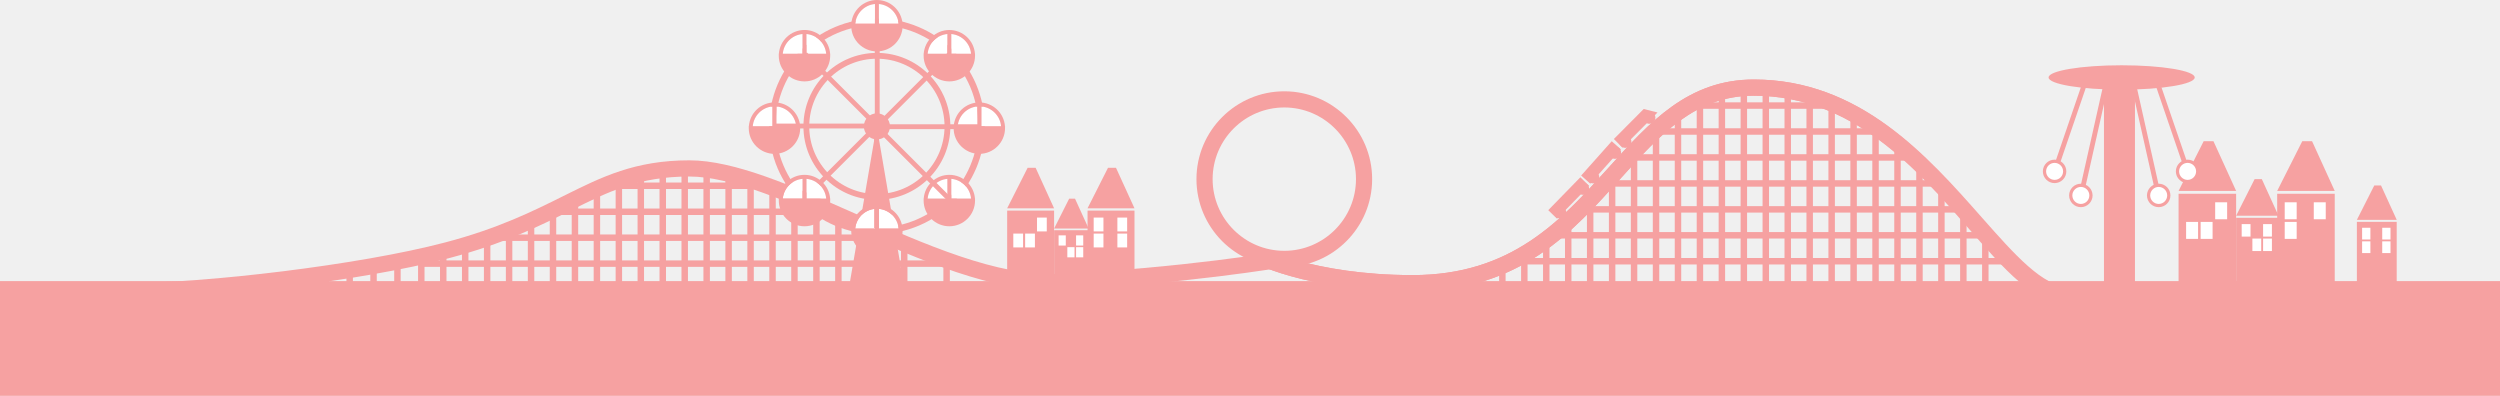
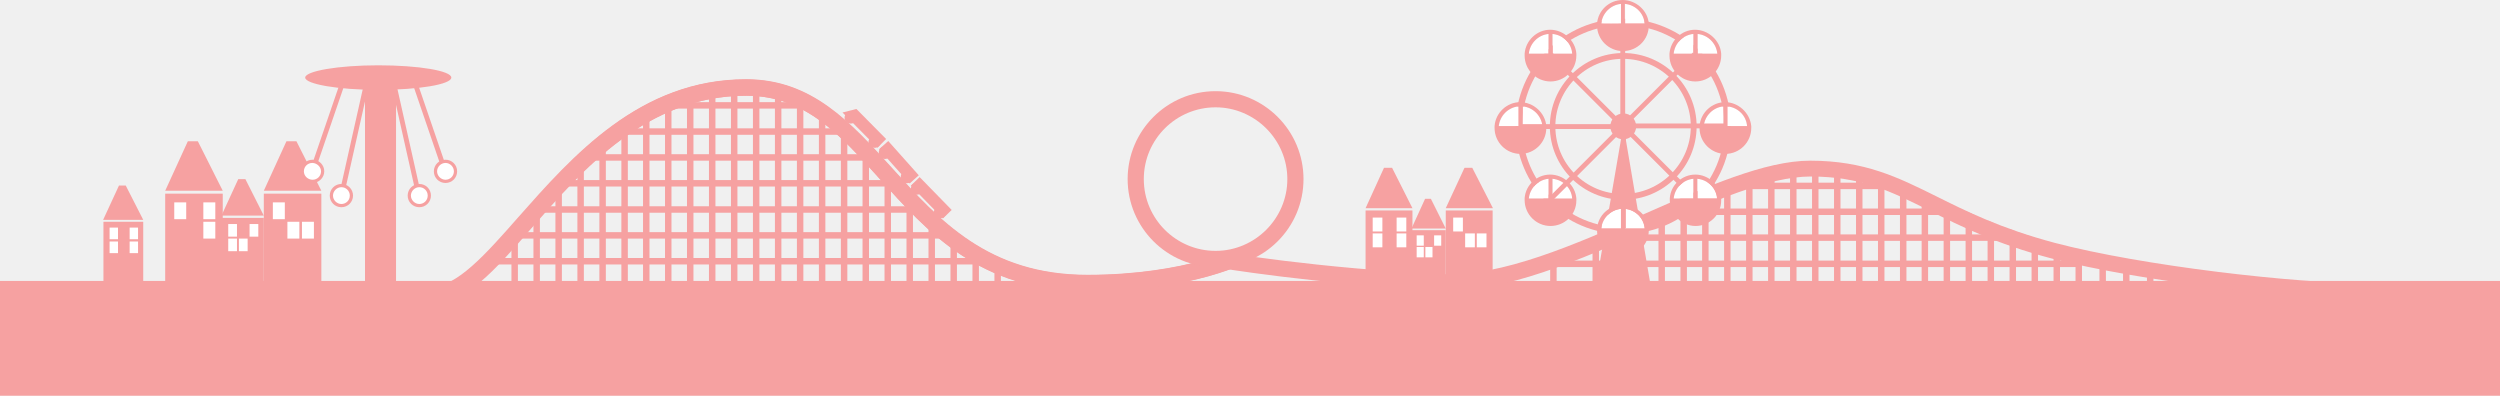
- <svg xmlns="http://www.w3.org/2000/svg" id="_イヤー_2" width="773.28" height="122.43" viewBox="0 0 773.28 122.43">
-   <defs>
-     <style>.cls-1{fill:none;}.cls-2{clip-path:url(#clippath);}.cls-3{fill:#f6a1a1;}.cls-4{fill:#fff;}.cls-5{clip-path:url(#clippath-1);}</style>
-     <clipPath id="clippath">
-       <path class="cls-1" d="M436.92,87.59c58.64,0,63.58-60.49,105.56-60.49,52.6,0,73.46,63.58,96.3,63.58l-201.85-3.09Z" />
-     </clipPath>
-     <clipPath id="clippath-1">
-       <path class="cls-1" d="M85.27,87.49c89.26-15.44,84.98-32.49,122.82-35.57,44.74-3.65,123.27,59.37,146.11,59.37L85.27,87.49Z" />
-     </clipPath>
-   </defs>
+ <svg xmlns="http://www.w3.org/2000/svg" xmlns:xlink="http://www.w3.org/1999/xlink" version="1.1" id="_イヤー_2" x="0px" y="0px" viewBox="0 0 773.3 122.4" style="enable-background:new 0 0 773.3 122.4;" xml:space="preserve">
+   <style type="text/css">
+ 	.st0{clip-path:url(#SVGID_00000042736647179549274040000009272415021564409777_);}
+ 	.st1{fill:#F6A1A1;}
+ 	.st2{clip-path:url(#SVGID_00000059278575058329215390000015127787667344891306_);}
+ 	.st3{fill:#FFFFFF;}
+ 	.st4{fill:none;}
+ </style>
  <g id="_イヤー_1-2">
-     <g class="cls-2">
-       <g>
-         <rect class="cls-3" x="613.08" y="22.78" width="2" height="66.67" />
-         <rect class="cls-3" x="464.7" y="79.8" width="158.02" height="2" />
-         <rect class="cls-3" x="464.7" y="71.78" width="158.02" height="2" />
-         <rect class="cls-3" x="464.7" y="63.75" width="158.02" height="2" />
-         <rect class="cls-3" x="464.7" y="55.73" width="158.02" height="2" />
-         <rect class="cls-3" x="464.7" y="47.7" width="158.02" height="2" />
-         <rect class="cls-3" x="464.7" y="39.67" width="158.02" height="2" />
-         <rect class="cls-3" x="464.7" y="31.65" width="158.02" height="2" />
-         <rect class="cls-3" x="464.7" y="23.62" width="158.02" height="2" />
-         <rect class="cls-3" x="606.29" y="22.78" width="2" height="66.67" />
-         <rect class="cls-3" x="599.5" y="22.78" width="2" height="66.67" />
-         <rect class="cls-3" x="592.71" y="22.78" width="2" height="66.67" />
-         <rect class="cls-3" x="585.92" y="22.78" width="2" height="66.67" />
-         <rect class="cls-3" x="579.13" y="22.78" width="2" height="66.67" />
-         <rect class="cls-3" x="572.34" y="22.78" width="2" height="66.67" />
-         <rect class="cls-3" x="565.55" y="22.78" width="2" height="66.67" />
-         <rect class="cls-3" x="558.76" y="22.78" width="2" height="66.67" />
-         <rect class="cls-3" x="551.97" y="22.78" width="2" height="66.67" />
-         <rect class="cls-3" x="545.18" y="22.78" width="2" height="66.67" />
-         <rect class="cls-3" x="538.39" y="22.78" width="2" height="66.67" />
-         <rect class="cls-3" x="531.6" y="22.78" width="2" height="66.67" />
-         <rect class="cls-3" x="524.81" y="22.78" width="2" height="66.67" />
-         <rect class="cls-3" x="518.02" y="22.78" width="2" height="66.67" />
-         <rect class="cls-3" x="511.23" y="22.78" width="2" height="66.67" />
-         <rect class="cls-3" x="504.44" y="22.78" width="2" height="66.67" />
-         <rect class="cls-3" x="497.65" y="22.78" width="2" height="66.67" />
-         <rect class="cls-3" x="490.86" y="22.78" width="2" height="66.67" />
-         <rect class="cls-3" x="484.07" y="22.78" width="2" height="66.67" />
-         <rect class="cls-3" x="477.28" y="22.78" width="2" height="66.67" />
-         <rect class="cls-3" x="470.49" y="22.78" width="2" height="66.67" />
-         <rect class="cls-3" x="463.7" y="22.78" width="2" height="66.67" />
+     <g>
+       <defs>
+         <path id="SVGID_1_" d="M336.4,87.6c-58.6,0-63.6-60.5-105.6-60.5c-52.6,0-73.5,63.6-96.3,63.6L336.4,87.6L336.4,87.6z" />
+       </defs>
+       <clipPath id="SVGID_00000041275853903060854830000003544918717712432528_">
+         <use xlink:href="#SVGID_1_" style="overflow:visible;" />
+       </clipPath>
+       <g style="clip-path:url(#SVGID_00000041275853903060854830000003544918717712432528_);">
+         <g>
+           <rect x="158.2" y="22.8" class="st1" width="2" height="66.7" />
+           <rect x="150.6" y="79.8" class="st1" width="158" height="2" />
+           <rect x="150.6" y="71.8" class="st1" width="158" height="2" />
+           <rect x="150.6" y="63.8" class="st1" width="158" height="2" />
+           <rect x="150.6" y="55.7" class="st1" width="158" height="2" />
+           <rect x="150.6" y="47.7" class="st1" width="158" height="2" />
+           <rect x="150.6" y="39.7" class="st1" width="158" height="2" />
+           <rect x="150.6" y="31.6" class="st1" width="158" height="2" />
+           <rect x="150.6" y="23.6" class="st1" width="158" height="2" />
+           <rect x="165" y="22.8" class="st1" width="2" height="66.7" />
+           <rect x="171.8" y="22.8" class="st1" width="2" height="66.7" />
+           <rect x="178.6" y="22.8" class="st1" width="2" height="66.7" />
+           <rect x="185.4" y="22.8" class="st1" width="2" height="66.7" />
+           <rect x="192.2" y="22.8" class="st1" width="2" height="66.7" />
+           <rect x="198.9" y="22.8" class="st1" width="2" height="66.7" />
+           <rect x="205.7" y="22.8" class="st1" width="2" height="66.7" />
+           <rect x="212.5" y="22.8" class="st1" width="2" height="66.7" />
+           <rect x="219.3" y="22.8" class="st1" width="2" height="66.7" />
+           <rect x="226.1" y="22.8" class="st1" width="2" height="66.7" />
+           <rect x="232.9" y="22.8" class="st1" width="2" height="66.7" />
+           <rect x="239.7" y="22.8" class="st1" width="2" height="66.7" />
+           <rect x="246.5" y="22.8" class="st1" width="2" height="66.7" />
+           <rect x="253.3" y="22.8" class="st1" width="2" height="66.7" />
+           <rect x="260.1" y="22.8" class="st1" width="2" height="66.7" />
+           <rect x="266.8" y="22.8" class="st1" width="2" height="66.7" />
+           <rect x="273.6" y="22.8" class="st1" width="2" height="66.7" />
+           <rect x="280.4" y="22.8" class="st1" width="2" height="66.7" />
+           <rect x="287.2" y="22.8" class="st1" width="2" height="66.7" />
+           <rect x="294" y="22.8" class="st1" width="2" height="66.7" />
+           <rect x="300.8" y="22.8" class="st1" width="2" height="66.7" />
+           <rect x="307.6" y="22.8" class="st1" width="2" height="66.7" />
+         </g>
      </g>
    </g>
-     <g class="cls-5">
-       <g>
-         <rect class="cls-3" x="278.69" y="47.6" width="2" height="66.67" />
-         <rect class="cls-3" x="130.31" y="104.63" width="158.02" height="2" />
-         <rect class="cls-3" x="130.31" y="96.6" width="158.02" height="2" />
-         <rect class="cls-3" x="130.31" y="88.58" width="158.02" height="2" />
-         <rect class="cls-3" x="130.31" y="80.55" width="165.03" height="2" />
-         <rect class="cls-3" x="130.31" y="72.53" width="158.02" height="2" />
-         <rect class="cls-3" x="130.31" y="64.5" width="158.02" height="2" />
-         <rect class="cls-3" x="130.31" y="56.47" width="158.02" height="2" />
-         <rect class="cls-3" x="130.31" y="48.45" width="158.02" height="2" />
-         <rect class="cls-3" x="271.9" y="47.6" width="2" height="66.67" />
-         <rect class="cls-3" x="265.11" y="47.6" width="2" height="66.67" />
-         <rect class="cls-3" x="258.32" y="47.6" width="2" height="66.67" />
-         <rect class="cls-3" x="251.53" y="47.6" width="2" height="66.67" />
-         <rect class="cls-3" x="244.74" y="47.6" width="2" height="66.67" />
-         <rect class="cls-3" x="237.95" y="47.6" width="2" height="66.67" />
-         <rect class="cls-3" x="231.16" y="47.6" width="2" height="66.67" />
-         <rect class="cls-3" x="224.37" y="47.6" width="2" height="66.67" />
-         <rect class="cls-3" x="217.58" y="47.6" width="2" height="66.67" />
-         <rect class="cls-3" x="210.79" y="47.6" width="2" height="66.67" />
-         <rect class="cls-3" x="204" y="47.6" width="2" height="66.67" />
-         <rect class="cls-3" x="197.21" y="47.6" width="2" height="66.67" />
-         <rect class="cls-3" x="190.42" y="47.6" width="2" height="66.67" />
-         <rect class="cls-3" x="183.63" y="47.6" width="2" height="66.67" />
-         <rect class="cls-3" x="176.84" y="47.6" width="2" height="66.67" />
-         <rect class="cls-3" x="170.05" y="47.6" width="2" height="66.67" />
-         <rect class="cls-3" x="163.26" y="47.6" width="2" height="66.67" />
-         <rect class="cls-3" x="156.47" y="47.6" width="2" height="66.67" />
-         <rect class="cls-3" x="149.68" y="47.6" width="2" height="66.67" />
-         <rect class="cls-3" x="142.89" y="47.6" width="2" height="66.67" />
-         <rect class="cls-3" x="136.1" y="47.6" width="2" height="66.67" />
-         <rect class="cls-3" x="129.31" y="47.6" width="2" height="66.67" />
-         <rect class="cls-3" x="121.93" y="47.6" width="2" height="66.67" />
-         <rect class="cls-3" x="114.54" y="47.6" width="2" height="66.67" />
-         <rect class="cls-3" x="107.16" y="47.6" width="2" height="66.67" />
-         <rect class="cls-3" x="99.78" y="47.6" width="2" height="66.67" />
+     <g>
+       <defs>
+         <path id="SVGID_00000048467751757938855580000007083624848859415172_" d="M688,87.5C598.8,72,603,55,565.2,51.9     c-44.7-3.7-123.3,59.4-146.1,59.4L688,87.5z" />
+       </defs>
+       <clipPath id="SVGID_00000016763465000007258370000015879588504500374679_">
+         <use xlink:href="#SVGID_00000048467751757938855580000007083624848859415172_" style="overflow:visible;" />
+       </clipPath>
+       <g style="clip-path:url(#SVGID_00000016763465000007258370000015879588504500374679_);">
+         <g>
+           <rect x="492.6" y="47.6" class="st1" width="2" height="66.7" />
+           <rect x="485" y="104.6" class="st1" width="158" height="2" />
+           <rect x="485" y="96.6" class="st1" width="158" height="2" />
+           <rect x="485" y="88.6" class="st1" width="158" height="2" />
+           <rect x="477.9" y="80.6" class="st1" width="165" height="2" />
+           <rect x="485" y="72.5" class="st1" width="158" height="2" />
+           <rect x="485" y="64.5" class="st1" width="158" height="2" />
+           <rect x="485" y="56.5" class="st1" width="158" height="2" />
+           <rect x="485" y="48.5" class="st1" width="158" height="2" />
+           <rect x="499.4" y="47.6" class="st1" width="2" height="66.7" />
+           <rect x="506.2" y="47.6" class="st1" width="2" height="66.7" />
+           <rect x="513" y="47.6" class="st1" width="2" height="66.7" />
+           <rect x="519.8" y="47.6" class="st1" width="2" height="66.7" />
+           <rect x="526.5" y="47.6" class="st1" width="2" height="66.7" />
+           <rect x="533.3" y="47.6" class="st1" width="2" height="66.7" />
+           <rect x="540.1" y="47.6" class="st1" width="2" height="66.7" />
+           <rect x="546.9" y="47.6" class="st1" width="2" height="66.7" />
+           <rect x="553.7" y="47.6" class="st1" width="2" height="66.7" />
+           <rect x="560.5" y="47.6" class="st1" width="2" height="66.7" />
+           <rect x="567.3" y="47.6" class="st1" width="2" height="66.7" />
+           <rect x="574.1" y="47.6" class="st1" width="2" height="66.7" />
+           <rect x="580.9" y="47.6" class="st1" width="2" height="66.7" />
+           <rect x="587.7" y="47.6" class="st1" width="2" height="66.7" />
+           <rect x="594.4" y="47.6" class="st1" width="2" height="66.7" />
+           <rect x="601.2" y="47.6" class="st1" width="2" height="66.7" />
+           <rect x="608" y="47.6" class="st1" width="2" height="66.7" />
+           <rect x="614.8" y="47.6" class="st1" width="2" height="66.7" />
+           <rect x="621.6" y="47.6" class="st1" width="2" height="66.7" />
+           <rect x="628.4" y="47.6" class="st1" width="2" height="66.7" />
+           <rect x="635.2" y="47.6" class="st1" width="2" height="66.7" />
+           <rect x="642" y="47.6" class="st1" width="2" height="66.7" />
+           <rect x="649.4" y="47.6" class="st1" width="2" height="66.7" />
+           <rect x="656.7" y="47.6" class="st1" width="2" height="66.7" />
+           <rect x="664.1" y="47.6" class="st1" width="2" height="66.7" />
+           <rect x="671.5" y="47.6" class="st1" width="2" height="66.7" />
+         </g>
      </g>
    </g>
-     <rect class="cls-3" y="86.95" width="773.28" height="35.48" />
-     <path class="cls-3" d="M639.45,93.95v-5c-7.94,0-16.65-9.98-26.74-21.54-16.66-19.08-37.39-42.82-70.23-42.82-20.35,0-32.31,13.26-44.96,27.3-14.72,16.32-29.94,33.2-60.59,33.2s-47.99-8.84-48.15-8.93l-2.47,4.35c.69,.39,17.22,9.59,50.62,9.59s49.57-18.51,64.3-34.85c12.41-13.76,23.13-25.65,41.25-25.65,30.57,0,50.47,22.79,66.46,41.1,11.34,12.99,20.3,23.25,30.51,23.25Z" />
-     <path class="cls-3" d="M639.9,93.72v-5c-7.94,0-16.73-9.95-26.91-21.47-16.79-19-37.68-42.66-70.51-42.66-20.35,0-32.31,13.26-44.96,27.3-14.72,16.32-29.94,33.2-60.59,33.2s-47.99-8.84-48.15-8.93l-2.47,4.35c.69,.39,17.22,9.59,50.62,9.59s49.57-18.51,64.3-34.85c12.41-13.76,23.13-25.65,41.25-25.65,30.58,0,50.64,22.71,66.77,40.97,11.43,12.94,20.46,23.16,30.66,23.16Z" />
-     <path class="cls-3" d="M370.08,55.41c0-14.98,12.19-27.17,27.17-27.17s27.17,12.19,27.17,27.17-12.19,27.17-27.17,27.17-27.17-12.19-27.17-27.17Zm5,0c0,12.23,9.95,22.17,22.17,22.17s22.17-9.95,22.17-22.17-9.95-22.17-22.17-22.17-22.17,9.95-22.17,22.17Z" />
-     <path class="cls-3" d="M40,92.55c23.41,0,71.73-5.55,98.93-12.71,16.98-4.47,27.91-9.92,37.55-14.72,11.8-5.88,21.12-10.52,36.76-10.52,12.91,0,30.5,7.76,49.11,15.98,22.31,9.85,45.35,20.03,64.88,19.15,38.63-1.75,70.14-7.12,70.45-7.18l-.85-4.93c-.31,.05-31.52,5.37-69.83,7.11-18.33,.83-40.85-9.11-62.63-18.73-19.11-8.44-37.16-16.41-51.13-16.41-16.82,0-27.1,5.12-38.99,11.05-9.43,4.7-20.12,10.03-36.6,14.36-26.85,7.07-74.54,12.55-97.66,12.55v5Z" />
-     <path class="cls-3" d="M237.9,39.09c0-18.39,14.96-33.34,33.34-33.34s33.33,14.96,33.33,33.34-14.95,33.33-33.33,33.33-33.34-14.95-33.34-33.33Zm2,0c0,17.27,14.06,31.33,31.34,31.33s31.33-14.05,31.33-31.33-14.05-31.34-31.33-31.34-31.34,14.06-31.34,31.34Z" />
-     <g>
-       <polygon class="cls-3" points="279.65 88.53 271.16 88.53 271.19 39.08 279.65 88.53" />
-       <polyline class="cls-3" points="271.46 88.53 262.67 88.53 271.13 39.08" />
-     </g>
-     <g>
-       <path class="cls-4" d="M271.84,7.35V1.24c3.24,.29,5.82,2.87,6.11,6.11h-6.11Z" />
-       <path class="cls-4" d="M264.52,7.35c.29-3.24,2.87-5.82,6.11-6.11V7.35h-6.11Z" />
-       <path class="cls-3" d="M263.29,7.35v.6c0,4.39,3.57,7.95,7.95,7.95s7.95-3.57,7.95-7.95v-.6h-.02c-.31-4.1-3.75-7.35-7.93-7.35s-7.62,3.24-7.93,7.35h-.02Zm14.67,0h-6.11V1.24c3.24,.29,5.82,2.87,6.11,6.11Zm-7.32-6.11V7.35h-6.11c.29-3.24,2.87-5.82,6.11-6.11Z" />
-     </g>
-     <g>
-       <path class="cls-4" d="M294.25,16.63v-6.11c3.24,.29,5.82,2.87,6.11,6.11h-6.11Z" />
-       <path class="cls-4" d="M286.93,16.63c.29-3.24,2.87-5.82,6.11-6.11v6.11h-6.11Z" />
-       <path class="cls-3" d="M285.69,16.63v.6c0,4.38,3.57,7.95,7.95,7.95s7.95-3.57,7.95-7.95v-.6h-.02c-.31-4.1-3.75-7.35-7.93-7.35s-7.62,3.25-7.93,7.35h-.02Zm14.67,0h-6.11v-6.11c3.24,.29,5.82,2.87,6.11,6.11Zm-7.32-6.11v6.11h-6.11c.29-3.24,2.87-5.82,6.11-6.11Z" />
-     </g>
-     <g>
-       <path class="cls-4" d="M303.53,39.03v-6.11c3.24,.29,5.82,2.88,6.11,6.11h-6.11Z" />
-       <path class="cls-4" d="M296.21,39.03c.29-3.24,2.87-5.82,6.11-6.11v6.11h-6.11Z" />
-     </g>
-     <path class="cls-4" d="M286.93,61.43c.29-3.24,2.87-5.82,6.11-6.11v6.11h-6.11Z" />
-     <g>
-       <path class="cls-4" d="M271.84,70.71v-6.11c3.24,.29,5.82,2.87,6.11,6.11h-6.11Z" />
-       <path class="cls-4" d="M264.53,70.71c.29-3.24,2.87-5.82,6.11-6.11v6.11h-6.11Z" />
-       <path class="cls-3" d="M263.29,70.71v.61c0,4.38,3.57,7.95,7.95,7.95,4.39,0,7.95-3.57,7.95-7.95v-.61h-.03c-.31-4.1-3.75-7.35-7.93-7.35s-7.62,3.24-7.93,7.35h-.03Zm14.67,0h-6.11v-6.11c3.24,.29,5.82,2.87,6.11,6.11Zm-7.32-6.11v6.11h-6.11c.29-3.24,2.87-5.82,6.11-6.11Z" />
-     </g>
-     <g>
-       <path class="cls-4" d="M240.16,39.03v-6.11c3.24,.29,5.82,2.88,6.11,6.11h-6.11Z" />
-       <path class="cls-4" d="M232.84,39.03c.29-3.24,2.87-5.82,6.11-6.11v6.11h-6.11Z" />
-       <path class="cls-3" d="M231.6,39.03v.61c0,4.38,3.57,7.95,7.96,7.95,4.38,0,7.95-3.57,7.95-7.95v-.61h-.02c-.31-4.1-3.75-7.35-7.93-7.35-4.18,0-7.62,3.24-7.93,7.35h-.03Zm14.67,0h-6.11v-6.11c3.24,.29,5.82,2.88,6.11,6.11Zm-7.32-6.11v6.11h-6.11c.29-3.24,2.87-5.82,6.11-6.11Z" />
-     </g>
-     <g>
-       <path class="cls-4" d="M249.44,16.63v-6.11c3.24,.29,5.82,2.88,6.11,6.11h-6.11Z" />
-       <path class="cls-4" d="M242.12,16.63c.29-3.24,2.87-5.82,6.11-6.11v6.11h-6.11Z" />
-       <path class="cls-3" d="M240.88,16.63v.6c0,4.38,3.57,7.95,7.96,7.95,4.38,0,7.95-3.57,7.95-7.95v-.61h-.02c-.31-4.1-3.75-7.35-7.93-7.35s-7.62,3.25-7.93,7.35h-.03Zm14.67,0h-6.11v-6.11c3.24,.29,5.82,2.88,6.11,6.11Zm-7.32-6.11v6.11h-6.11c.29-3.24,2.87-5.82,6.11-6.11Z" />
-     </g>
-     <path class="cls-3" d="M267.2,39.09c0,2.23,1.81,4.04,4.04,4.04h0c2.23,0,4.04-1.81,4.04-4.04h0c0-2.23-1.81-4.04-4.04-4.04h0c-2.23,0-4.04,1.81-4.04,4.04h0Z" />
-     <path class="cls-3" d="M248.51,39.09c0-12.53,10.2-22.73,22.73-22.73s22.72,10.2,22.72,22.73-10.19,22.72-22.72,22.72-22.73-10.19-22.73-22.72Zm1.8,0c0,11.54,9.39,20.92,20.93,20.92s20.92-9.38,20.92-20.92-9.38-20.93-20.92-20.93-20.93,9.39-20.93,20.93Z" />
-     <rect class="cls-3" x="270.59" y="7.59" width="1.5" height="30.92" />
-     <rect class="cls-3" x="267.19" y="27.07" width="30.92" height="1.5" transform="translate(63.12 208.01) rotate(-45)" />
-     <rect class="cls-3" x="271.82" y="38.44" width="30.92" height="1.5" />
-     <rect class="cls-3" x="281.76" y="35.04" width="1.5" height="30.92" transform="translate(47.03 214.54) rotate(-45)" />
-     <rect class="cls-3" x="270.39" y="39.66" width="1.5" height="30.92" />
-     <rect class="cls-3" x="244.37" y="49.6" width="30.92" height="1.5" transform="translate(40.5 198.48) rotate(-45)" />
-     <rect class="cls-3" x="239.74" y="38.23" width="30.92" height="1.5" />
-     <rect class="cls-3" x="259.22" y="12.21" width="1.5" height="30.92" transform="translate(56.58 191.93) rotate(-45)" />
-     <rect class="cls-3" x="488.11" y="48.36" width="14.22" height="3.79" transform="translate(128.14 386.44) rotate(-48.28)" />
-     <path class="cls-3" d="M498.27,48.65c.78,.7,1.98,.63,2.68-.15,.7-.78,.63-1.98-.15-2.68-.78-.7-1.98-.63-2.68,.15-.7,.78-.63,1.98,.15,2.68Z" />
-     <path class="cls-3" d="M491.5,56.24c.78,.7,1.98,.63,2.68-.15,.7-.78,.63-1.98-.15-2.68-.78-.7-1.98-.63-2.68,.15-.7,.78-.63,1.98,.16,2.68Z" />
-     <g>
-       <rect class="cls-3" x="478.08" y="59.31" width="14.22" height="3.79" transform="translate(102.6 365.81) rotate(-45.71)" />
-       <path class="cls-3" d="M488.31,59.73c.75,.73,1.95,.71,2.68-.03,.73-.75,.72-1.95-.03-2.68-.75-.73-1.95-.71-2.68,.03-.73,.75-.72,1.95,.04,2.68Z" />
-       <path class="cls-3" d="M481.21,67.02c.75,.73,1.95,.72,2.68-.04,.73-.75,.72-1.95-.03-2.68-.75-.73-1.95-.72-2.68,.03-.73,.75-.72,1.95,.04,2.68Z" />
-     </g>
-     <g>
-       <polygon class="cls-3" points="501.87 45.67 512.69 34.79 508.42 33.71 499.18 43 501.87 45.67" />
-       <path class="cls-3" d="M501.38,45.18c.74,.74,1.94,.74,2.68,0,.74-.74,.73-1.94,0-2.68-.74-.74-1.95-.74-2.68,0-.74,.74-.74,1.95,0,2.68Z" />
-       <path class="cls-3" d="M508.8,37.73c.74,.74,1.94,.74,2.68,0,.74-.74,.73-1.94,0-2.68-.74-.74-1.94-.73-2.68,0-.74,.74-.74,1.94,0,2.68Z" />
-     </g>
-     <rect class="cls-3" x="291.8" y="80.78" width="2" height="10.74" />
-     <rect class="cls-3" x="673.86" y="59.93" width="17.8" height="28.24" />
-     <polygon class="cls-3" points="673.86 59.05 691.66 59.05 684.65 43.68 681.62 43.68 673.86 59.05" />
-     <rect class="cls-4" x="685.18" y="62.57" width="3.7" height="5.25" />
-     <rect class="cls-4" x="680.68" y="68.64" width="3.7" height="5.25" />
-     <rect class="cls-4" x="676.19" y="68.64" width="3.7" height="5.25" />
-     <rect class="cls-3" x="704.36" y="59.93" width="17.8" height="28.24" />
-     <polygon class="cls-3" points="704.36 59.05 722.16 59.05 715.15 43.68 712.12 43.68 704.36 59.05" />
-     <rect class="cls-4" x="715.68" y="62.57" width="3.7" height="5.25" />
-     <rect class="cls-4" x="706.69" y="62.57" width="3.7" height="5.25" />
-     <rect class="cls-4" x="706.69" y="68.64" width="3.7" height="5.25" />
-     <rect class="cls-3" x="729.01" y="68.62" width="12.32" height="19.55" />
-     <polygon class="cls-3" points="729.01 68.01 741.34 68.01 736.48 57.37 734.39 57.37 729.01 68.01" />
-     <rect class="cls-4" x="736.85" y="70.45" width="2.56" height="3.63" />
-     <rect class="cls-4" x="730.63" y="70.45" width="2.56" height="3.63" />
-     <rect class="cls-4" x="736.85" y="74.65" width="2.56" height="3.63" />
-     <rect class="cls-4" x="730.63" y="74.65" width="2.56" height="3.63" />
-     <rect class="cls-3" x="691.66" y="67.37" width="13.11" height="20.79" />
-     <polygon class="cls-3" points="691.66 66.73 704.77 66.73 699.61 55.41 697.38 55.41 691.66 66.73" />
-     <rect class="cls-4" x="700" y="69.32" width="2.73" height="3.86" />
-     <rect class="cls-4" x="693.38" y="69.32" width="2.73" height="3.86" />
-     <rect class="cls-4" x="700" y="73.79" width="2.73" height="3.86" />
-     <rect class="cls-4" x="696.69" y="73.79" width="2.73" height="3.86" />
-     <rect class="cls-3" x="311.53" y="65.14" width="14.51" height="23.02" />
-     <polygon class="cls-3" points="311.53 64.43 326.04 64.43 320.33 51.9 317.86 51.9 311.53 64.43" />
-     <rect class="cls-4" x="320.76" y="67.3" width="3.02" height="4.28" />
-     <rect class="cls-4" x="317.09" y="72.25" width="3.02" height="4.28" />
-     <rect class="cls-4" x="313.43" y="72.25" width="3.02" height="4.28" />
-     <rect class="cls-3" x="336.39" y="65.14" width="14.52" height="23.02" />
-     <polygon class="cls-3" points="336.39 64.43 350.91 64.43 345.19 51.9 342.72 51.9 336.39 64.43" />
-     <rect class="cls-4" x="345.62" y="67.3" width="3.02" height="4.28" />
-     <rect class="cls-4" x="338.29" y="67.3" width="3.02" height="4.28" />
-     <rect class="cls-4" x="345.62" y="72.25" width="3.02" height="4.28" />
-     <rect class="cls-4" x="338.29" y="72.25" width="3.02" height="4.28" />
-     <rect class="cls-3" x="326.05" y="71.21" width="10.69" height="16.95" />
-     <polygon class="cls-3" points="326.05 70.69 336.73 70.69 332.52 61.46 330.7 61.46 326.05 70.69" />
-     <rect class="cls-4" x="332.84" y="72.8" width="2.22" height="3.15" />
-     <rect class="cls-4" x="327.44" y="72.8" width="2.22" height="3.15" />
-     <rect class="cls-4" x="332.84" y="76.45" width="2.22" height="3.15" />
-     <rect class="cls-4" x="330.14" y="76.45" width="2.22" height="3.15" />
-     <rect class="cls-3" x="650.78" y="22.25" width="9.59" height="77.4" />
-     <g>
-       <path class="cls-4" d="M249.44,61.43v-6.11c3.24,.29,5.82,2.87,6.11,6.11h-6.11Z" />
-       <path class="cls-4" d="M242.12,61.43c.29-3.24,2.87-5.82,6.11-6.11v6.11h-6.11Z" />
-       <path class="cls-3" d="M240.89,61.43v.61c0,4.38,3.57,7.95,7.95,7.95,4.39,0,7.95-3.57,7.95-7.95v-.61h-.02c-.31-4.1-3.75-7.35-7.93-7.35-4.18,0-7.62,3.24-7.93,7.35h-.03Zm14.67,0h-6.11v-6.11c3.24,.29,5.82,2.87,6.11,6.11Zm-7.32-6.11v6.11h-6.11c.29-3.24,2.87-5.82,6.11-6.11Z" />
-     </g>
-     <path class="cls-3" d="M294.97,39.03v.61c0,4.38,3.57,7.95,7.95,7.95s7.95-3.57,7.95-7.95v-.61h-.02c-.31-4.1-3.75-7.35-7.93-7.35s-7.62,3.25-7.93,7.35h-.02Zm14.67,0h-6.11v-6.11c3.24,.29,5.82,2.88,6.11,6.11Zm-7.32-6.11v6.11h-6.11c.29-3.24,2.87-5.82,6.11-6.11Z" />
-     <path class="cls-4" d="M294.25,61.43v-6.11c3.24,.29,5.82,2.87,6.11,6.11h-6.11Z" />
-     <path class="cls-3" d="M285.69,61.43v.61c0,4.38,3.57,7.95,7.95,7.95,4.39,0,7.95-3.57,7.95-7.95v-.61h-.02c-.31-4.11-3.75-7.35-7.93-7.35-4.18,0-7.62,3.24-7.93,7.35h-.03Zm14.67,0h-6.11v-6.11c3.24,.29,5.82,2.87,6.11,6.11Zm-7.32-6.11v6.11h-6.11c.29-3.24,2.87-5.82,6.11-6.11Z" />
-     <path class="cls-3" d="M633.65,23.96c0,2.08,10.12,3.77,22.6,3.77s22.6-1.69,22.6-3.77-10.12-3.77-22.6-3.77-22.6,1.69-22.6,3.77Z" />
-     <g>
-       <line class="cls-3" x1="644.61" y1="26.36" x2="635.71" y2="52.38" />
-       <rect class="cls-3" x="626.41" y="38.62" width="27.51" height="1.5" transform="translate(395.69 632.32) rotate(-71.11)" />
-     </g>
-     <g>
-       <path class="cls-4" d="M632.38,53.01c0,1.73,1.4,3.13,3.13,3.13s3.13-1.4,3.13-3.13-1.4-3.13-3.13-3.13-3.13,1.4-3.13,3.13Z" />
-       <path class="cls-3" d="M631.88,53.01c0-2,1.63-3.63,3.63-3.63s3.63,1.63,3.63,3.63-1.63,3.63-3.63,3.63-3.63-1.63-3.63-3.63Zm1,0c0,1.45,1.18,2.63,2.63,2.63s2.63-1.18,2.63-2.63-1.18-2.63-2.63-2.63-2.63,1.18-2.63,2.63Z" />
-     </g>
-     <g>
-       <line class="cls-3" x1="667.55" y1="26.36" x2="676.46" y2="52.38" />
-       <rect class="cls-3" x="671.25" y="25.62" width="1.5" height="27.51" transform="translate(23.51 219.9) rotate(-18.91)" />
-     </g>
-     <g>
-       <path class="cls-4" d="M679.78,53.01c0,1.73-1.4,3.13-3.13,3.13s-3.13-1.4-3.13-3.13,1.4-3.13,3.13-3.13,3.13,1.4,3.13,3.13Z" />
-       <path class="cls-3" d="M673.02,53.01c0-2,1.63-3.63,3.63-3.63s3.63,1.63,3.63,3.63-1.63,3.63-3.63,3.63-3.63-1.63-3.63-3.63Zm1,0c0,1.45,1.18,2.63,2.63,2.63s2.63-1.18,2.63-2.63-1.18-2.63-2.63-2.63-2.63,1.18-2.63,2.63Z" />
-     </g>
-     <g>
-       <line class="cls-3" x1="660.2" y1="27.17" x2="667.52" y2="59.82" />
-       <rect class="cls-3" x="663.11" y="26.77" width="1.5" height="33.46" transform="translate(6.56 146.28) rotate(-12.64)" />
-     </g>
-     <g>
-       <path class="cls-4" d="M670.85,60.45c0,1.73-1.4,3.13-3.13,3.13s-3.13-1.4-3.13-3.13,1.4-3.13,3.13-3.13,3.13,1.4,3.13,3.13Z" />
-       <path class="cls-3" d="M664.08,60.45c0-2,1.63-3.63,3.63-3.63s3.63,1.63,3.63,3.63-1.63,3.63-3.63,3.63-3.63-1.63-3.63-3.63Zm1,0c0,1.45,1.18,2.63,2.63,2.63s2.63-1.18,2.63-2.63-1.18-2.63-2.63-2.63-2.63,1.18-2.63,2.63Z" />
-     </g>
-     <g>
-       <line class="cls-3" x1="651.15" y1="27.17" x2="643.82" y2="59.82" />
-       <rect class="cls-3" x="630.76" y="42.75" width="33.46" height="1.5" transform="translate(463.24 665.74) rotate(-77.35)" />
-     </g>
-     <g>
-       <path class="cls-4" d="M640.5,60.45c0,1.73,1.4,3.13,3.13,3.13s3.13-1.4,3.13-3.13-1.4-3.13-3.13-3.13-3.13,1.4-3.13,3.13Z" />
-       <path class="cls-3" d="M640,60.45c0-2,1.63-3.63,3.63-3.63s3.63,1.63,3.63,3.63-1.63,3.63-3.63,3.63-3.63-1.63-3.63-3.63Zm1,0c0,1.45,1.18,2.63,2.63,2.63s2.63-1.18,2.63-2.63-1.18-2.63-2.63-2.63-2.63,1.18-2.63,2.63Z" />
+     <rect y="86.9" class="st1" width="773.3" height="35.5" />
+     <path class="st1" d="M133.8,93.9v-5c7.9,0,16.7-10,26.7-21.5c16.7-19.1,37.4-42.8,70.2-42.8c20.3,0,32.3,13.3,45,27.3   c14.7,16.3,29.9,33.2,60.6,33.2s48-8.8,48.1-8.9l2.5,4.3c-0.7,0.4-17.2,9.6-50.6,9.6S286.8,71.6,272,55.2   c-12.4-13.8-23.1-25.6-41.2-25.6c-30.6,0-50.5,22.8-66.5,41.1C153,83.7,144,93.9,133.8,93.9L133.8,93.9z" />
+     <path class="st1" d="M133.4,93.7v-5c7.9,0,16.7-9.9,26.9-21.5c16.8-19,37.7-42.7,70.5-42.7c20.3,0,32.3,13.3,45,27.3   c14.7,16.3,29.9,33.2,60.6,33.2s48-8.8,48.1-8.9l2.5,4.3c-0.7,0.4-17.2,9.6-50.6,9.6S286.8,71.6,272,55.2   c-12.4-13.8-23.1-25.6-41.2-25.6c-30.6,0-50.6,22.7-66.8,41C152.6,83.5,143.6,93.7,133.4,93.7L133.4,93.7z" />
+     <path class="st1" d="M403.2,55.4c0-15-12.2-27.2-27.2-27.2s-27.2,12.2-27.2,27.2s12.2,27.2,27.2,27.2S403.2,70.4,403.2,55.4z    M398.2,55.4c0,12.2-10,22.2-22.2,22.2s-22.2-9.9-22.2-22.2s10-22.2,22.2-22.2S398.2,43.2,398.2,55.4z" />
+     <path class="st1" d="M733.3,92.6c-23.4,0-71.7-5.6-98.9-12.7c-17-4.5-27.9-9.9-37.5-14.7C585,59.2,575.7,54.6,560,54.6   c-12.9,0-30.5,7.8-49.1,16c-22.3,9.8-45.4,20-64.9,19.2c-38.6-1.8-70.1-7.1-70.5-7.2l0.9-4.9c0.3,0.1,31.5,5.4,69.8,7.1   c18.3,0.8,40.9-9.1,62.6-18.7c19.1-8.4,37.2-16.4,51.1-16.4c16.8,0,27.1,5.1,39,11c9.4,4.7,20.1,10,36.6,14.4   c26.9,7.1,74.5,12.6,97.7,12.6L733.3,92.6L733.3,92.6z" />
+     <path class="st1" d="M535.4,39.1c0-18.4-15-33.3-33.3-33.3s-33.3,15-33.3,33.3s15,33.3,33.3,33.3S535.4,57.5,535.4,39.1z    M533.4,39.1c0,17.3-14.1,31.3-31.3,31.3c-17.3,0-31.3-14-31.3-31.3s14-31.3,31.3-31.3C519.3,7.7,533.4,21.8,533.4,39.1z" />
+     <g>
+       <polygon class="st1" points="493.6,88.5 502.1,88.5 502.1,39.1   " />
+       <polyline class="st1" points="501.8,88.5 510.6,88.5 502.2,39.1   " />
+     </g>
+     <g>
+       <path class="st3" d="M501.4,7.3V1.2c-3.2,0.3-5.8,2.9-6.1,6.1C495.3,7.4,501.4,7.4,501.4,7.3z" />
+       <path class="st3" d="M508.8,7.3c-0.3-3.2-2.9-5.8-6.1-6.1v6.1H508.8z" />
+       <path class="st1" d="M510,7.3v0.6c0,4.4-3.6,7.9-8,7.9s-8-3.6-8-7.9V7.3h0c0.3-4.1,3.8-7.3,7.9-7.3S509.7,3.2,510,7.3L510,7.3    L510,7.3z M495.3,7.3h6.1V1.2C498.2,1.5,495.6,4.1,495.3,7.3z M502.6,1.2v6.1h6.1C508.5,4.1,505.9,1.5,502.6,1.2z" />
+     </g>
+     <g>
+       <path class="st3" d="M479,16.6v-6.1c-3.2,0.3-5.8,2.9-6.1,6.1H479z" />
+       <path class="st3" d="M486.4,16.6c-0.3-3.2-2.9-5.8-6.1-6.1v6.1H486.4z" />
+       <path class="st1" d="M487.6,16.6v0.6c0,4.4-3.6,8-8,8s-8-3.6-8-8v-0.6h0c0.3-4.1,3.8-7.4,7.9-7.4S487.3,12.5,487.6,16.6    L487.6,16.6L487.6,16.6z M472.9,16.6h6.1v-6.1C475.8,10.8,473.2,13.4,472.9,16.6z M480.2,10.5v6.1h6.1    C486.1,13.4,483.5,10.8,480.2,10.5z" />
+     </g>
+     <g>
+       <path class="st3" d="M469.8,39v-6.1c-3.2,0.3-5.8,2.9-6.1,6.1H469.8z" />
+       <path class="st3" d="M477.1,39c-0.3-3.2-2.9-5.8-6.1-6.1V39H477.1z" />
+     </g>
+     <path class="st3" d="M486.4,61.4c-0.3-3.2-2.9-5.8-6.1-6.1v6.1H486.4z" />
+     <g>
+       <path class="st3" d="M501.4,70.7v-6.1c-3.2,0.3-5.8,2.9-6.1,6.1H501.4z" />
+       <path class="st3" d="M508.8,70.7c-0.3-3.2-2.9-5.8-6.1-6.1v6.1H508.8z" />
+       <path class="st1" d="M510,70.7v0.6c0,4.4-3.6,7.9-8,7.9c-4.4,0-8-3.6-8-7.9v-0.6h0c0.3-4.1,3.8-7.3,7.9-7.3S509.7,66.6,510,70.7    L510,70.7L510,70.7z M495.3,70.7h6.1v-6.1C498.2,64.9,495.6,67.5,495.3,70.7z M502.6,64.6v6.1h6.1    C508.5,67.5,505.9,64.9,502.6,64.6z" />
+     </g>
+     <g>
+       <path class="st3" d="M533.1,39v-6.1c-3.2,0.3-5.8,2.9-6.1,6.1H533.1z" />
+       <path class="st3" d="M540.4,39c-0.3-3.2-2.9-5.8-6.1-6.1V39H540.4z" />
+       <path class="st1" d="M541.7,39v0.6c0,4.4-3.6,8-8,8c-4.4,0-8-3.6-8-8V39h0c0.3-4.1,3.8-7.4,7.9-7.4S541.3,34.9,541.7,39L541.7,39    L541.7,39z M527,39h6.1v-6.1C529.9,33.2,527.3,35.8,527,39z M534.3,32.9V39h6.1C540.2,35.8,537.6,33.2,534.3,32.9z" />
+     </g>
+     <g>
+       <path class="st3" d="M523.8,16.6v-6.1c-3.2,0.3-5.8,2.9-6.1,6.1H523.8z" />
+       <path class="st3" d="M531.2,16.6c-0.3-3.2-2.9-5.8-6.1-6.1v6.1H531.2z" />
+       <path class="st1" d="M532.4,16.6v0.6c0,4.4-3.6,8-8,8c-4.4,0-8-3.6-8-8v-0.6h0c0.3-4.1,3.8-7.4,7.9-7.4S532.1,12.5,532.4,16.6    L532.4,16.6L532.4,16.6z M517.7,16.6h6.1v-6.1C520.6,10.8,518,13.4,517.7,16.6z M525.1,10.5v6.1h6.1    C530.9,13.4,528.3,10.8,525.1,10.5z" />
+     </g>
+     <path class="st1" d="M506.1,39.1c0,2.2-1.8,4-4,4l0,0c-2.2,0-4-1.8-4-4l0,0c0-2.2,1.8-4,4-4l0,0C504.3,35,506.1,36.9,506.1,39.1   L506.1,39.1z" />
+     <path class="st1" d="M524.8,39.1c0-12.5-10.2-22.7-22.7-22.7c-12.5,0-22.7,10.2-22.7,22.7s10.2,22.7,22.7,22.7   C514.6,61.8,524.8,51.6,524.8,39.1z M523,39.1C523,50.6,513.6,60,502,60s-20.9-9.4-20.9-20.9s9.4-20.9,20.9-20.9   C513.6,18.2,523,27.6,523,39.1z" />
+     <rect x="501.2" y="7.6" class="st1" width="1.5" height="30.9" />
+     <rect x="489.9" y="12.4" transform="matrix(0.7071 -0.7071 0.7071 0.7071 124.0303 355.0717)" class="st1" width="1.5" height="30.9" />
+     <rect x="470.5" y="38.4" class="st1" width="30.9" height="1.5" />
+     <rect x="475.3" y="49.7" transform="matrix(0.7071 -0.7071 0.7071 0.7071 108.0474 361.8178)" class="st1" width="30.9" height="1.5" />
+     <rect x="501.4" y="39.7" class="st1" width="1.5" height="30.9" />
+     <rect x="512.7" y="34.9" transform="matrix(0.7071 -0.7071 0.7071 0.7071 114.7794 377.8124)" class="st1" width="1.5" height="30.9" />
+     <rect x="502.6" y="38.2" class="st1" width="30.9" height="1.5" />
+     <rect x="497.8" y="26.9" transform="matrix(0.7071 -0.7071 0.7071 0.7071 130.7794 371.0675)" class="st1" width="30.9" height="1.5" />
+     <rect x="276.2" y="43.1" transform="matrix(0.7464 -0.6655 0.6655 0.7464 37.0753 197.7926)" class="st1" width="3.8" height="14.2" />
+     <path class="st1" d="M275,48.7c-0.8,0.7-2,0.6-2.7-0.2c-0.7-0.8-0.6-2,0.1-2.7s2-0.6,2.7,0.2C275.9,46.8,275.8,48,275,48.7z" />
+     <path class="st1" d="M281.8,56.2c-0.8,0.7-2,0.6-2.7-0.2c-0.7-0.8-0.6-2,0.1-2.7s2-0.6,2.7,0.2C282.6,54.3,282.6,55.5,281.8,56.2   L281.8,56.2z" />
+     <g>
+       <rect x="286.2" y="54.1" transform="matrix(0.7158 -0.6983 0.6983 0.7158 39.0986 218.5574)" class="st1" width="3.8" height="14.2" />
+       <path class="st1" d="M285,59.7c-0.8,0.7-2,0.7-2.7,0c-0.7-0.8-0.7-2,0-2.7s2-0.7,2.7,0C285.7,57.8,285.7,59,285,59.7L285,59.7z" />
+       <path class="st1" d="M292.1,67c-0.8,0.7-2,0.7-2.7,0c-0.7-0.8-0.7-1.9,0-2.7c0.8-0.7,2-0.7,2.7,0C292.8,65.1,292.8,66.3,292.1,67    L292.1,67z" />
+     </g>
+     <g>
+       <polygon class="st1" points="271.4,45.7 260.6,34.8 264.9,33.7 274.1,43   " />
+       <path class="st1" d="M271.9,45.2c-0.7,0.7-1.9,0.7-2.7,0s-0.7-1.9,0-2.7c0.7-0.7,2-0.7,2.7,0C272.6,43.2,272.6,44.5,271.9,45.2z" />
+       <path class="st1" d="M264.5,37.7c-0.7,0.7-1.9,0.7-2.7,0s-0.7-1.9,0-2.7c0.7-0.7,1.9-0.7,2.7,0C265.2,35.8,265.2,37,264.5,37.7z" />
+     </g>
+     <rect x="479.5" y="80.8" class="st1" width="2" height="10.7" />
+     <rect x="81.6" y="59.9" class="st1" width="17.8" height="28.2" />
+     <polygon class="st1" points="99.4,59 81.6,59 88.6,43.7 91.7,43.7  " />
+     <rect x="84.4" y="62.6" class="st3" width="3.7" height="5.2" />
+     <rect x="88.9" y="68.6" class="st3" width="3.7" height="5.2" />
+     <rect x="93.4" y="68.6" class="st3" width="3.7" height="5.2" />
+     <rect x="51.1" y="59.9" class="st1" width="17.8" height="28.2" />
+     <polygon class="st1" points="68.9,59 51.1,59 58.1,43.7 61.2,43.7  " />
+     <rect x="53.9" y="62.6" class="st3" width="3.7" height="5.2" />
+     <rect x="62.9" y="62.6" class="st3" width="3.7" height="5.2" />
+     <rect x="62.9" y="68.6" class="st3" width="3.7" height="5.2" />
+     <rect x="32" y="68.6" class="st1" width="12.3" height="19.5" />
+     <polygon class="st1" points="44.3,68 31.9,68 36.8,57.4 38.9,57.4  " />
+     <rect x="33.9" y="70.4" class="st3" width="2.6" height="3.6" />
+     <rect x="40.1" y="70.4" class="st3" width="2.6" height="3.6" />
+     <rect x="33.9" y="74.7" class="st3" width="2.6" height="3.6" />
+     <rect x="40.1" y="74.7" class="st3" width="2.6" height="3.6" />
+     <rect x="68.5" y="67.4" class="st1" width="13.1" height="20.8" />
+     <polygon class="st1" points="81.6,66.7 68.5,66.7 73.7,55.4 75.9,55.4  " />
+     <rect x="70.6" y="69.3" class="st3" width="2.7" height="3.9" />
+     <rect x="77.2" y="69.3" class="st3" width="2.7" height="3.9" />
+     <rect x="70.6" y="73.8" class="st3" width="2.7" height="3.9" />
+     <rect x="73.9" y="73.8" class="st3" width="2.7" height="3.9" />
+     <rect x="447.2" y="65.1" class="st1" width="14.5" height="23" />
+     <polygon class="st1" points="461.8,64.4 447.2,64.4 453,51.9 455.4,51.9  " />
+     <rect x="449.5" y="67.3" class="st3" width="3" height="4.3" />
+     <rect x="453.2" y="72.2" class="st3" width="3" height="4.3" />
+     <rect x="456.8" y="72.2" class="st3" width="3" height="4.3" />
+     <rect x="422.4" y="65.1" class="st1" width="14.5" height="23" />
+     <polygon class="st1" points="436.9,64.4 422.4,64.4 428.1,51.9 430.6,51.9  " />
+     <rect x="424.6" y="67.3" class="st3" width="3" height="4.3" />
+     <rect x="432" y="67.3" class="st3" width="3" height="4.3" />
+     <rect x="424.6" y="72.2" class="st3" width="3" height="4.3" />
+     <rect x="432" y="72.2" class="st3" width="3" height="4.3" />
+     <rect x="436.5" y="71.2" class="st1" width="10.7" height="17" />
+     <polygon class="st1" points="447.2,70.7 436.6,70.7 440.8,61.5 442.6,61.5  " />
+     <rect x="438.2" y="72.8" class="st3" width="2.2" height="3.2" />
+     <rect x="443.6" y="72.8" class="st3" width="2.2" height="3.2" />
+     <rect x="438.2" y="76.4" class="st3" width="2.2" height="3.2" />
+     <rect x="440.9" y="76.4" class="st3" width="2.2" height="3.2" />
+     <rect x="112.9" y="22.2" class="st1" width="9.6" height="77.4" />
+     <g>
+       <path class="st3" d="M523.8,61.4v-6.1c-3.2,0.3-5.8,2.9-6.1,6.1H523.8z" />
+       <path class="st3" d="M531.2,61.4c-0.3-3.2-2.9-5.8-6.1-6.1v6.1H531.2z" />
+       <path class="st1" d="M532.4,61.4V62c0,4.4-3.6,7.9-7.9,7.9c-4.4,0-8-3.6-8-8v-0.6h0c0.3-4.1,3.8-7.3,7.9-7.3    S532.1,57.3,532.4,61.4L532.4,61.4L532.4,61.4z M517.7,61.4h6.1v-6.1C520.6,55.6,518,58.2,517.7,61.4z M525,55.3v6.1h6.1    C530.9,58.2,528.3,55.6,525,55.3z" />
+     </g>
+     <path class="st1" d="M478.3,39v0.6c0,4.4-3.6,8-8,8s-8-3.6-8-8V39h0c0.3-4.1,3.8-7.4,7.9-7.4S478,34.9,478.3,39L478.3,39L478.3,39z    M463.6,39h6.1v-6.1C466.5,33.2,463.9,35.8,463.6,39z M471,32.9V39h6.1C476.8,35.8,474.2,33.2,471,32.9z" />
+     <path class="st3" d="M479,61.4v-6.1c-3.2,0.3-5.8,2.9-6.1,6.1H479z" />
+     <path class="st1" d="M487.6,61.4V62c0,4.4-3.6,7.9-8,7.9c-4.4,0-8-3.6-8-8v-0.6h0c0.3-4.1,3.8-7.3,7.9-7.3S487.3,57.3,487.6,61.4   L487.6,61.4L487.6,61.4z M472.9,61.4h6.1v-6.1C475.8,55.6,473.2,58.2,472.9,61.4z M480.2,55.3v6.1h6.1   C486.1,58.2,483.5,55.6,480.2,55.3z" />
+     <path class="st1" d="M139.6,24c0,2.1-10.1,3.8-22.6,3.8S94.4,26,94.4,24s10.1-3.8,22.6-3.8S139.6,21.9,139.6,24z" />
+     <g>
+       <line class="st4" x1="128.7" y1="26.4" x2="137.6" y2="52.4" />
+       <rect x="132.3" y="25.6" transform="matrix(0.9461 -0.3238 0.3238 0.9461 -5.5814 45.2076)" class="st1" width="1.5" height="27.5" />
+     </g>
+     <g>
+       <path class="st3" d="M140.9,53c0,1.7-1.4,3.1-3.1,3.1s-3.1-1.4-3.1-3.1s1.4-3.1,3.1-3.1S140.9,51.3,140.9,53z" />
+       <path class="st1" d="M141.4,53c0-2-1.6-3.6-3.6-3.6s-3.6,1.6-3.6,3.6s1.6,3.6,3.6,3.6S141.4,55,141.4,53z M140.4,53    c0,1.5-1.2,2.6-2.6,2.6s-2.6-1.2-2.6-2.6s1.2-2.6,2.6-2.6S140.4,51.6,140.4,53z" />
+     </g>
+     <g>
+       <line class="st4" x1="105.7" y1="26.4" x2="96.8" y2="52.4" />
+       <rect x="87.5" y="38.6" transform="matrix(0.3241 -0.946 0.946 0.3241 31.2137 122.4203)" class="st1" width="27.5" height="1.5" />
+     </g>
+     <g>
+       <path class="st3" d="M93.5,53c0,1.7,1.4,3.1,3.1,3.1s3.1-1.4,3.1-3.1s-1.4-3.1-3.1-3.1S93.5,51.3,93.5,53z" />
+       <path class="st1" d="M100.3,53c0-2-1.6-3.6-3.6-3.6S93,51,93,53s1.6,3.6,3.6,3.6S100.3,55,100.3,53z M99.3,53    c0,1.5-1.2,2.6-2.6,2.6S94,54.5,94,53s1.2-2.6,2.6-2.6S99.3,51.6,99.3,53z" />
+     </g>
+     <g>
+       <line class="st4" x1="113.1" y1="27.2" x2="105.8" y2="59.8" />
+       <rect x="92.7" y="42.7" transform="matrix(0.2188 -0.9758 0.9758 0.2188 43.0806 140.7257)" class="st1" width="33.5" height="1.5" />
+     </g>
+     <g>
+       <path class="st3" d="M102.4,60.5c0,1.7,1.4,3.1,3.1,3.1s3.1-1.4,3.1-3.1s-1.4-3.1-3.1-3.1S102.4,58.7,102.4,60.5z" />
+       <path class="st1" d="M109.2,60.5c0-2-1.6-3.6-3.6-3.6s-3.6,1.6-3.6,3.6s1.6,3.6,3.6,3.6S109.2,62.5,109.2,60.5z M108.2,60.5    c0,1.5-1.2,2.6-2.6,2.6s-2.6-1.2-2.6-2.6s1.2-2.6,2.6-2.6S108.2,59,108.2,60.5z" />
+     </g>
+     <g>
+       <line class="st4" x1="122.1" y1="27.2" x2="129.5" y2="59.8" />
+       <rect x="125" y="26.8" transform="matrix(0.9757 -0.219 0.219 0.9757 -6.4712 28.6051)" class="st1" width="1.5" height="33.5" />
+     </g>
+     <g>
+       <path class="st3" d="M132.8,60.5c0,1.7-1.4,3.1-3.1,3.1s-3.1-1.4-3.1-3.1s1.4-3.1,3.1-3.1S132.8,58.7,132.8,60.5z" />
+       <path class="st1" d="M133.3,60.5c0-2-1.6-3.6-3.6-3.6s-3.6,1.6-3.6,3.6s1.6,3.6,3.6,3.6S133.3,62.5,133.3,60.5z M132.3,60.5    c0,1.5-1.2,2.6-2.6,2.6s-2.6-1.2-2.6-2.6s1.2-2.6,2.6-2.6S132.3,59,132.3,60.5z" />
    </g>
  </g>
</svg>
